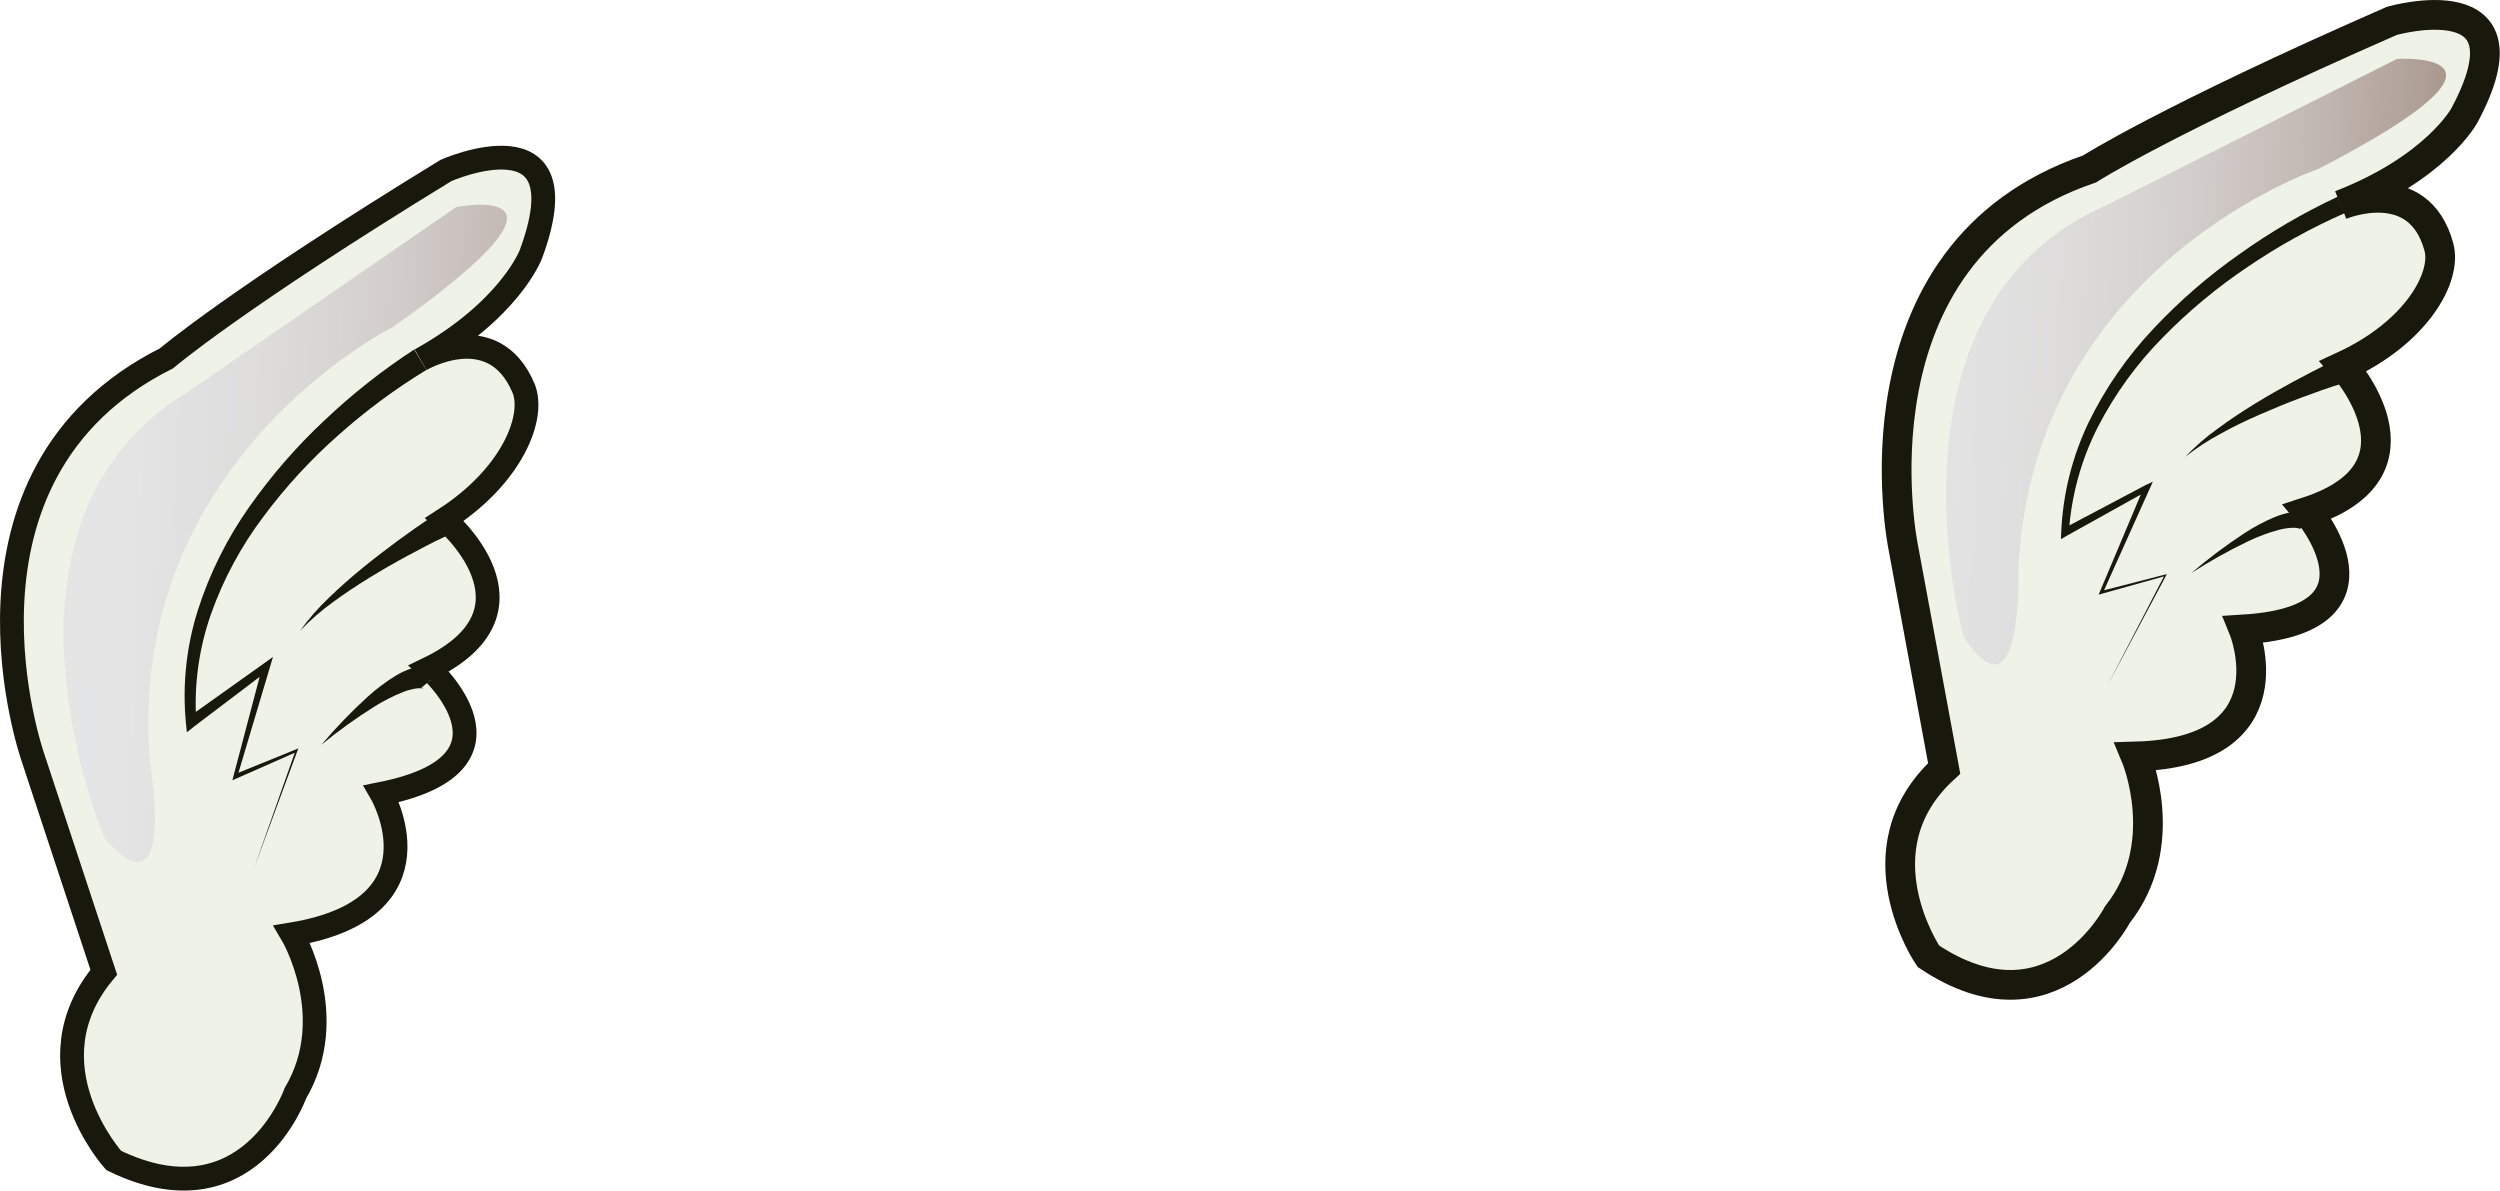
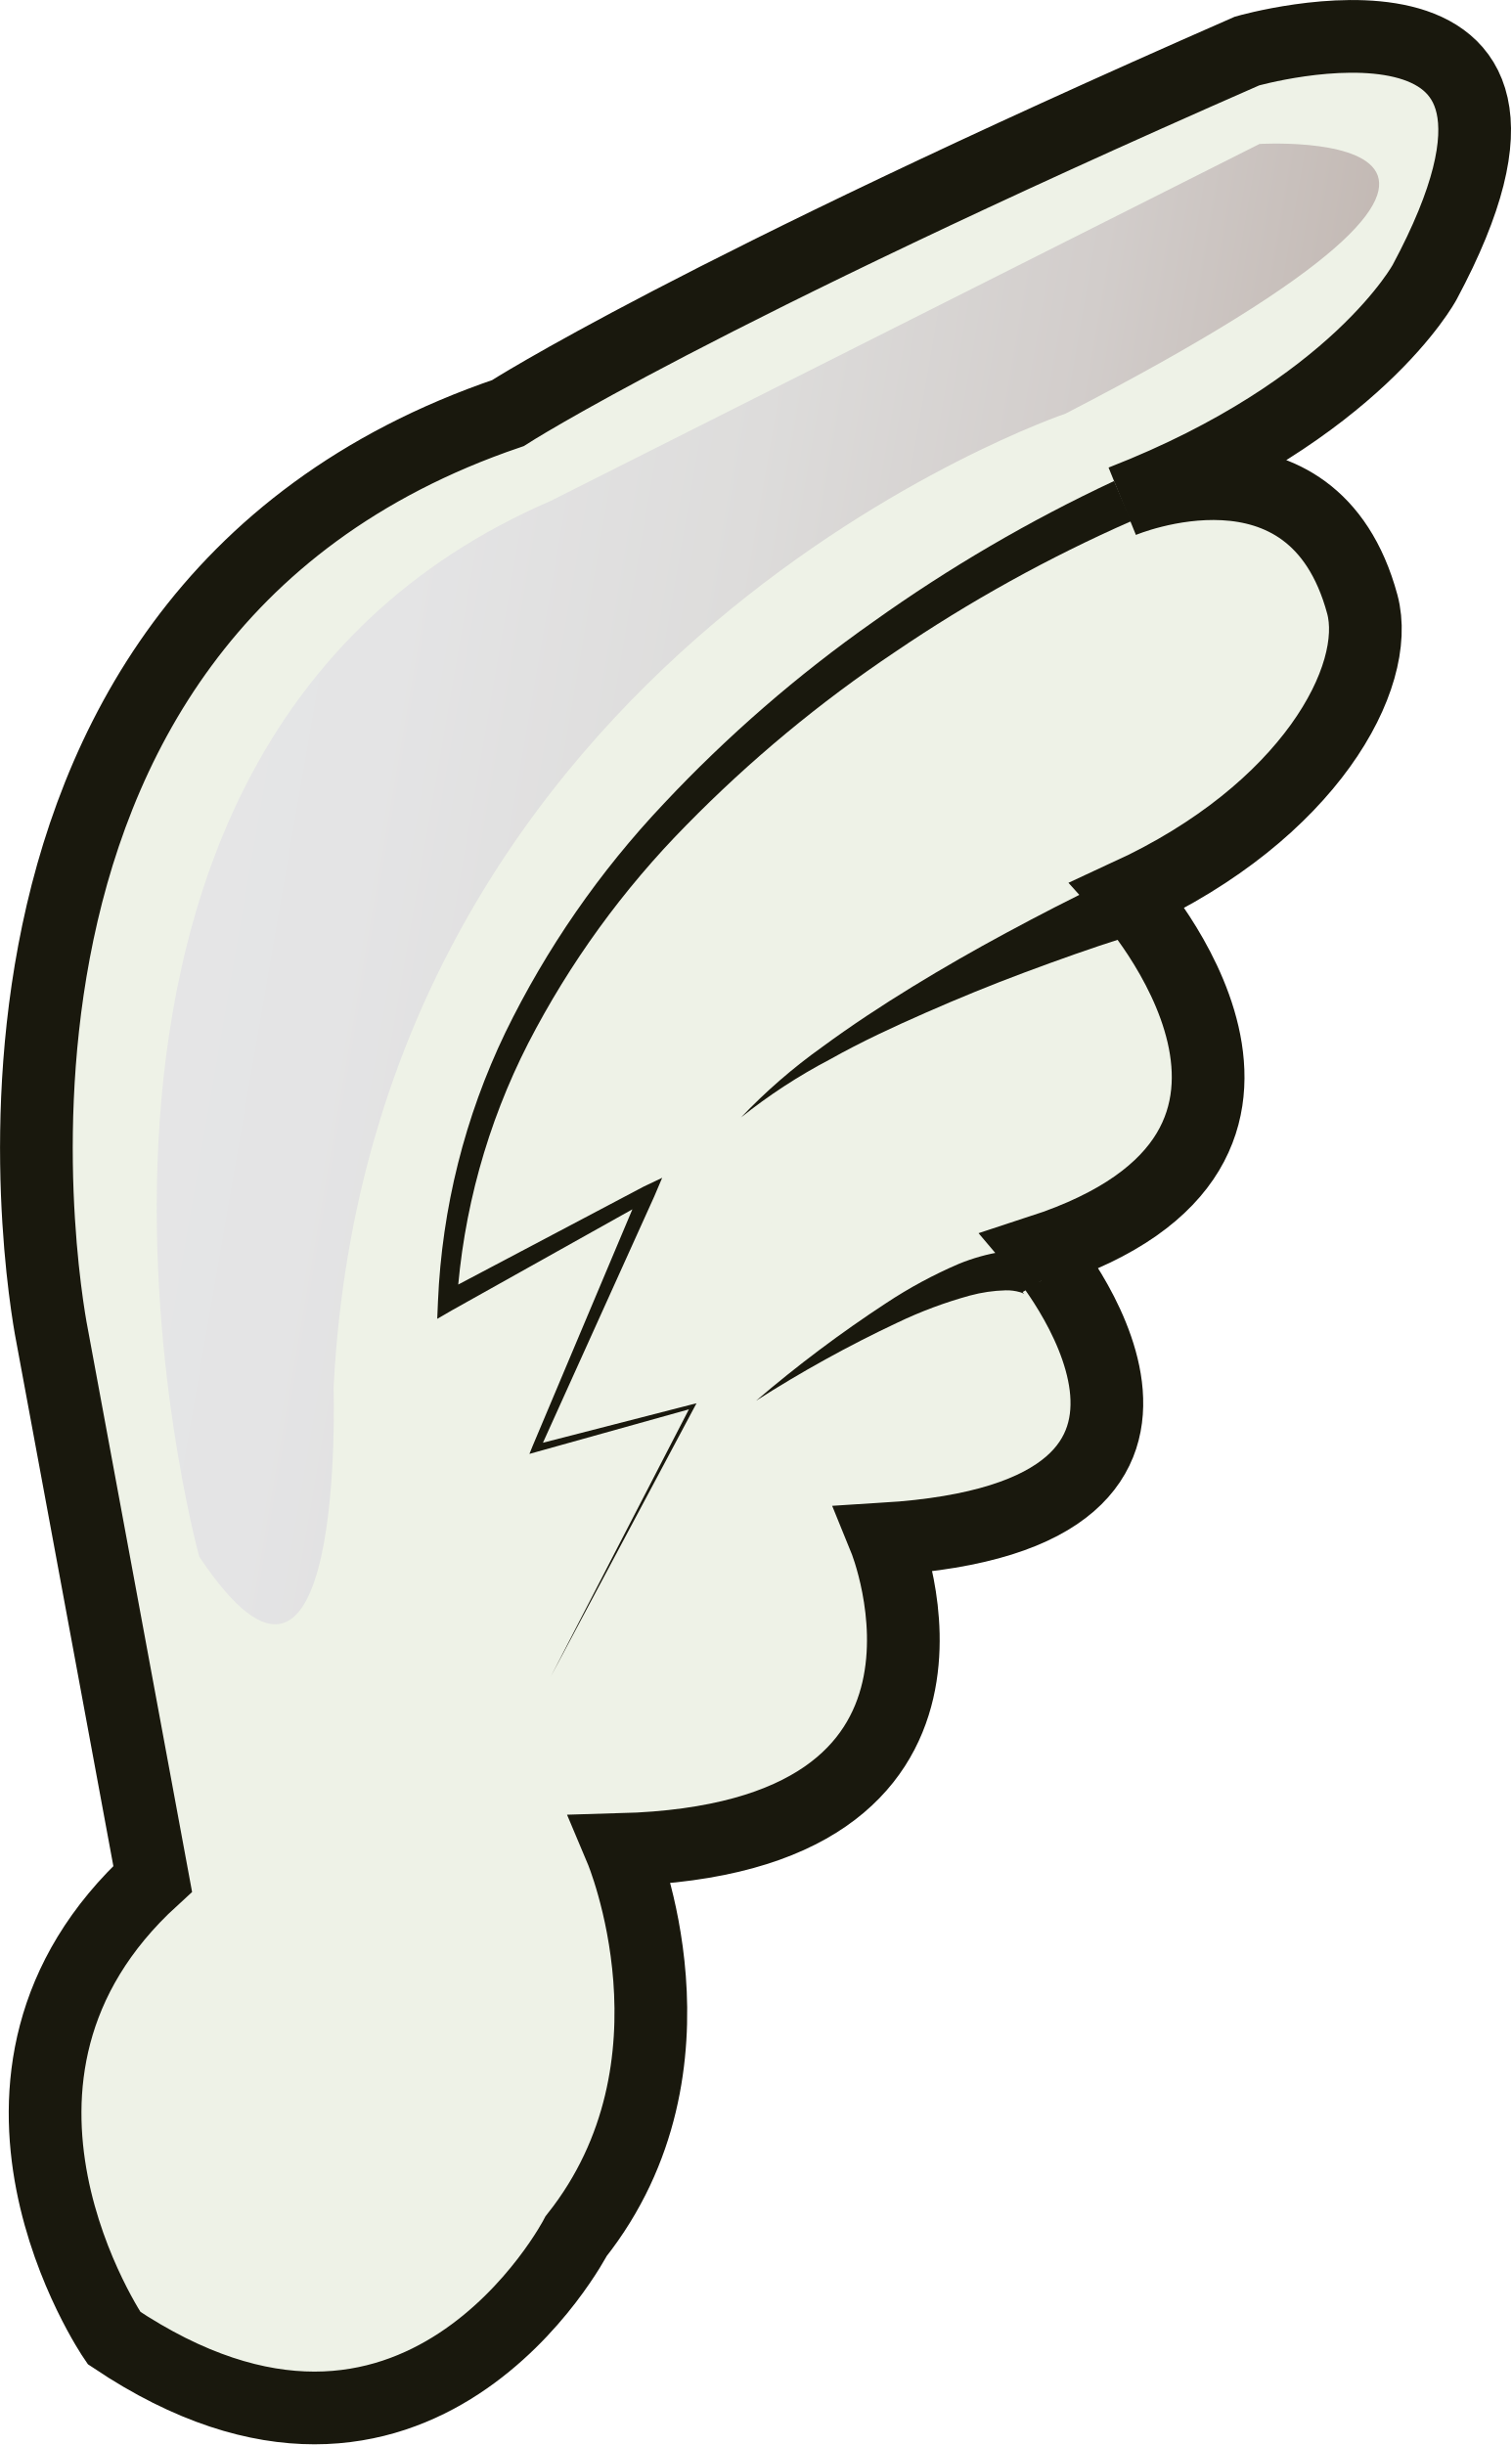
- <svg xmlns="http://www.w3.org/2000/svg" xmlns:xlink="http://www.w3.org/1999/xlink" viewBox="0 0 420.37 200.19">
+ <svg xmlns="http://www.w3.org/2000/svg" viewBox="0 0 103.92 168.15">
  <defs>
-     <linearGradient id="linear-gradient" x1="-5.85" y1="119.83" x2="115.82" y2="140.82" gradientTransform="rotate(-7.83 -241.434 114.942)" gradientUnits="userSpaceOnUse">
+     <linearGradient id="linear-gradient" x1="-3.82" y1="50.78" x2="117.85" y2="71.77" gradientUnits="userSpaceOnUse">
      <stop offset="0" stop-color="#e6e7e8" />
      <stop offset=".24" stop-color="#e4e4e5" />
      <stop offset=".42" stop-color="#dddcdb" />
      <stop offset=".59" stop-color="#d2cdcb" />
      <stop offset=".74" stop-color="#c3b9b4" />
      <stop offset=".89" stop-color="#af9f96" />
      <stop offset="1" stop-color="#9b8579" />
    </linearGradient>
-     <linearGradient id="linear-gradient-2" x1="312.63" y1="50.78" x2="434.3" y2="71.77" xlink:href="#linear-gradient" />
    <style>.cls-3{fill:#eef2e7}.cls-4{fill:#19180d}</style>
  </defs>
  <g id="Layer_2" data-name="Layer 2">
-     <g id="LEFT_EAR" data-name="LEFT EAR">
-       <g id="left_earing_1" data-name="left earing 1">
-         <path d="M5.55 127.41S-11.18 79.89 28 60.25c0 0 11.49-9.86 47-31.59 0 0 23.29-10.28 14.27 14.08 0 0-3.46 9.35-18.53 17.74 0 0 12.2-7.24 17.29 4.79C90 70 86.28 79.91 74.77 87.33c0 0 17.89 15.09-2.61 25.06 0 0 17.75 15.91-8 21.08 0 0 11.14 19.28-15.06 23.63 0 0 8.2 13.82.55 26.77 0 0-7.91 22.28-30.53 11.26 0 0-14.59-16.11-1.67-31.65z" stroke-width="4" stroke="#19180d" stroke-miterlimit="10" fill="#eef2e7" />
-         <path d="M17.64 141.05s-22.73-53 14.05-75.22l45-31s25.08-5-10.7 20.2c0 0-45.1 22.48-40.74 73.27-.04.04 4.47 26.4-7.61 12.75z" fill="url(#linear-gradient)" />
-         <path class="cls-3" d="M70.67 60.48s-41.6 24.73-38.52 60.9l12.6-9.27-5.17 18.42 10.28-4.35L42.71 146" />
-         <path class="cls-4" d="M71.7 62.2a101.69 101.69 0 00-14.84 11 89.67 89.67 0 00-12.57 13.68 61 61 0 00-8.76 16.23A45.49 45.49 0 0033 121.3l-1.41-.64 12.75-9.08 1.56-1.12-.54 1.82-5.47 18.35-.48-.42L49.79 126l.38-.16-.15.38L42.71 146l7-19.83.24.23-10.21 4.51-.67.29.19-.71 4.88-18.51 1 .71-12.47 9.45-1.25 1-.16-1.59a47.62 47.62 0 012.05-19.07 63.84 63.84 0 018.63-17.28 93.51 93.51 0 0112.59-14.49 106.52 106.52 0 0115.11-11.94z" />
-         <path class="cls-3" d="M73.91 88.46S56.85 98 50.44 106.09" />
-         <path class="cls-4" d="M74.89 90.2c-2.16 1-4.35 2.17-6.49 3.32s-4.26 2.38-6.34 3.66-4.13 2.63-6.09 4.08a39 39 0 00-5.53 4.83 39.26 39.26 0 014.88-5.59c1.78-1.73 3.65-3.37 5.57-4.94s3.9-3.1 5.9-4.57 4-2.89 6.15-4.28z" />
-         <path class="cls-3" d="M72.43 114.37s-3.06-3.94-18.33 10.85" />
-         <path class="cls-4" d="M70.87 115.62c.2.22.19.18.24.22a.28.28 0 00.08 0 .39.39 0 00-.19-.09 3.1 3.1 0 00-.89 0 10 10 0 00-2.31.6 30.42 30.42 0 00-4.76 2.41 85.61 85.61 0 00-9 6.47 87.15 87.15 0 017.79-8.08 32.8 32.8 0 014.63-3.49 12.93 12.93 0 012.88-1.32 6.16 6.16 0 011.87-.3 4.27 4.27 0 011.17.15 3.54 3.54 0 01.67.26 2.68 2.68 0 01.88.67z" />
-       </g>
-     </g>
    <g id="RIGHT_EAR" data-name="RIGHT EAR">
      <g id="right_earing_1" data-name="right earing 1">
-         <path d="M320 91.89s-10.11-49.35 31.35-63.48c0 0 12.72-8.2 50.83-24.9 0 0 24.47-7 12.21 15.89 0 0-4.69 8.79-20.77 15.06 0 0 13.08-5.51 16.48 7.1 1.34 5-3.66 14.27-16.07 20 0 0 15.67 17.39-6 24.47 0 0 15.41 18.19-10.76 19.81 0 0 8.42 20.62-18.14 21.36 0 0 6.24 14.8-3.09 26.59 0 0-10.88 21-31.79 7 0 0-12.26-17.94 2.66-31.58z" stroke-width="5" stroke="#19180d" stroke-miterlimit="10" fill="#eef2e7" />
-         <path d="M330.15 107.05s-15.3-55.55 24.17-72.6L403.07 9.9s25.53-1.52-13.34 18.55c0 0-47.75 16.14-50.34 67 0 .04.87 26.77-9.24 11.6z" fill="url(#linear-gradient-2)" />
-         <path class="cls-3" d="M393.66 34.46s-44.58 18.83-46.46 55.08l13.8-7.47-7.64 17.55 10.77-2.91-9.77 18.61" />
-         <path class="cls-4" d="M394.25 35.84a102.28 102.28 0 00-16.25 9 90.3 90.3 0 00-14.33 11.9 61.51 61.51 0 00-10.89 15 45.9 45.9 0 00-4.91 17.8l-1-.62 13.83-7.31L362 81l-.59 1.3-7.85 17.46-.31-.37 10.81-2.78.3-.07-.15.26-9.89 18.55 9.68-18.7.15.19-10.74 3-.53.15.22-.52 7.43-17.63.68.63-13.67 7.61-1 .58.05-1.19A47.47 47.47 0 01351.21 71a63.46 63.46 0 0110.88-15.72 93.08 93.08 0 0114.44-12.53 104.76 104.76 0 0116.54-9.67z" />
-         <path class="cls-3" d="M393.07 62.61s-18.2 7.09-25.66 14.28" />
-         <path class="cls-4" d="M393.79 64.48c-2.28.72-4.6 1.55-6.88 2.4s-4.54 1.78-6.78 2.76-4.44 2-6.59 3.21a38.64 38.64 0 00-6.13 4A39 39 0 01373 72c2-1.47 4.07-2.84 6.19-4.14s4.28-2.53 6.47-3.71 4.38-2.32 6.67-3.41z" />
-         <path class="cls-3" d="M388.07 88.08s-2.5-4.31-19.64 8.25" />
-         <path class="cls-4" d="M386.78 88.86c.12.17.1.12.13.15a.84.84 0 00-.3-.14 3.24 3.24 0 00-1-.13 10.37 10.37 0 00-2.45.36 30 30 0 00-5.05 1.87 86.6 86.6 0 00-9.66 5.4 87.22 87.22 0 018.94-6.71 31.71 31.71 0 015.06-2.7 13.16 13.16 0 012.95-.84 6.08 6.08 0 011.76 0 3.91 3.91 0 011 .28 3.44 3.44 0 01.55.31 2.92 2.92 0 01.29.23 2 2 0 01.35.42z" />
+         <path d="M3.59 91.89S-6.52 42.54 34.93 28.41c0 0 12.73-8.2 50.83-24.9 0 0 24.48-7 12.22 15.89 0 0-4.7 8.79-20.77 15.06 0 0 13.07-5.51 16.48 7.1 1.34 5-3.66 14.27-16.08 20 0 0 15.67 17.39-6 24.47 0 0 15.42 18.19-10.75 19.81 0 0 8.41 20.62-18.14 21.36 0 0 6.24 14.8-3.1 26.59 0 0-10.87 21-31.78 7 0 0-12.26-17.94 2.66-31.58z" stroke="#19180d" stroke-miterlimit="10" stroke-width="5" fill="#eef2e7" />
+         <path d="M13.7 107.05S-1.61 51.5 37.87 34.45L86.62 9.9s25.53-1.52-13.35 18.55c0 0-47.74 16.14-50.33 67 0 .04.87 26.77-9.24 11.6z" fill="url(#linear-gradient)" />
+         <path class="cls-3" d="M77.21 34.46S32.63 53.29 30.75 89.54l13.75-7.47-7.63 17.55 10.77-2.91-9.77 18.61" />
+         <path class="cls-4" d="M77.8 35.84a101.85 101.85 0 00-16.25 9 90.82 90.82 0 00-14.34 11.9 61.47 61.47 0 00-10.88 15 45.73 45.73 0 00-4.91 17.8l-1-.62 13.84-7.31 1.28-.61-.54 1.27-7.89 17.46-.31-.37 10.81-2.78.29-.07-.14.26-9.89 18.55 9.65-18.67.16.19-10.74 3-.53.15.21-.52 7.43-17.63.69.63-13.67 7.65-1 .58.05-1.19A47.3 47.3 0 0134.76 71a63.19 63.19 0 0110.88-15.72 93.48 93.48 0 0114.43-12.53 105.3 105.3 0 0116.55-9.67z" />
+         <path class="cls-3" d="M76.61 62.61S58.41 69.7 51 76.89" />
+         <path class="cls-4" d="M77.34 64.48c-2.28.72-4.6 1.55-6.88 2.4s-4.55 1.78-6.78 2.76-4.44 2-6.59 3.21a38.19 38.19 0 00-6.13 4A38.88 38.88 0 0156.55 72c2-1.47 4.08-2.84 6.2-4.14s4.27-2.53 6.46-3.71 4.39-2.32 6.67-3.41z" />
+         <path class="cls-3" d="M71.61 88.08s-2.5-4.31-19.61 8.25" />
+         <path class="cls-4" d="M70.33 88.86c.11.17.1.12.13.15a.94.94 0 00-.3-.14 3.28 3.28 0 00-1-.13 10.45 10.45 0 00-2.46.36 29.85 29.85 0 00-5 1.87 85.72 85.72 0 00-9.7 5.36 87.22 87.22 0 018.94-6.71 31.6 31.6 0 015-2.7 13.4 13.4 0 013-.84 6.07 6.07 0 011.76 0 3.91 3.91 0 011 .28 3.44 3.44 0 01.55.31 2.83 2.83 0 01.28.23 1.91 1.91 0 01.36.42z" />
      </g>
    </g>
  </g>
</svg>
